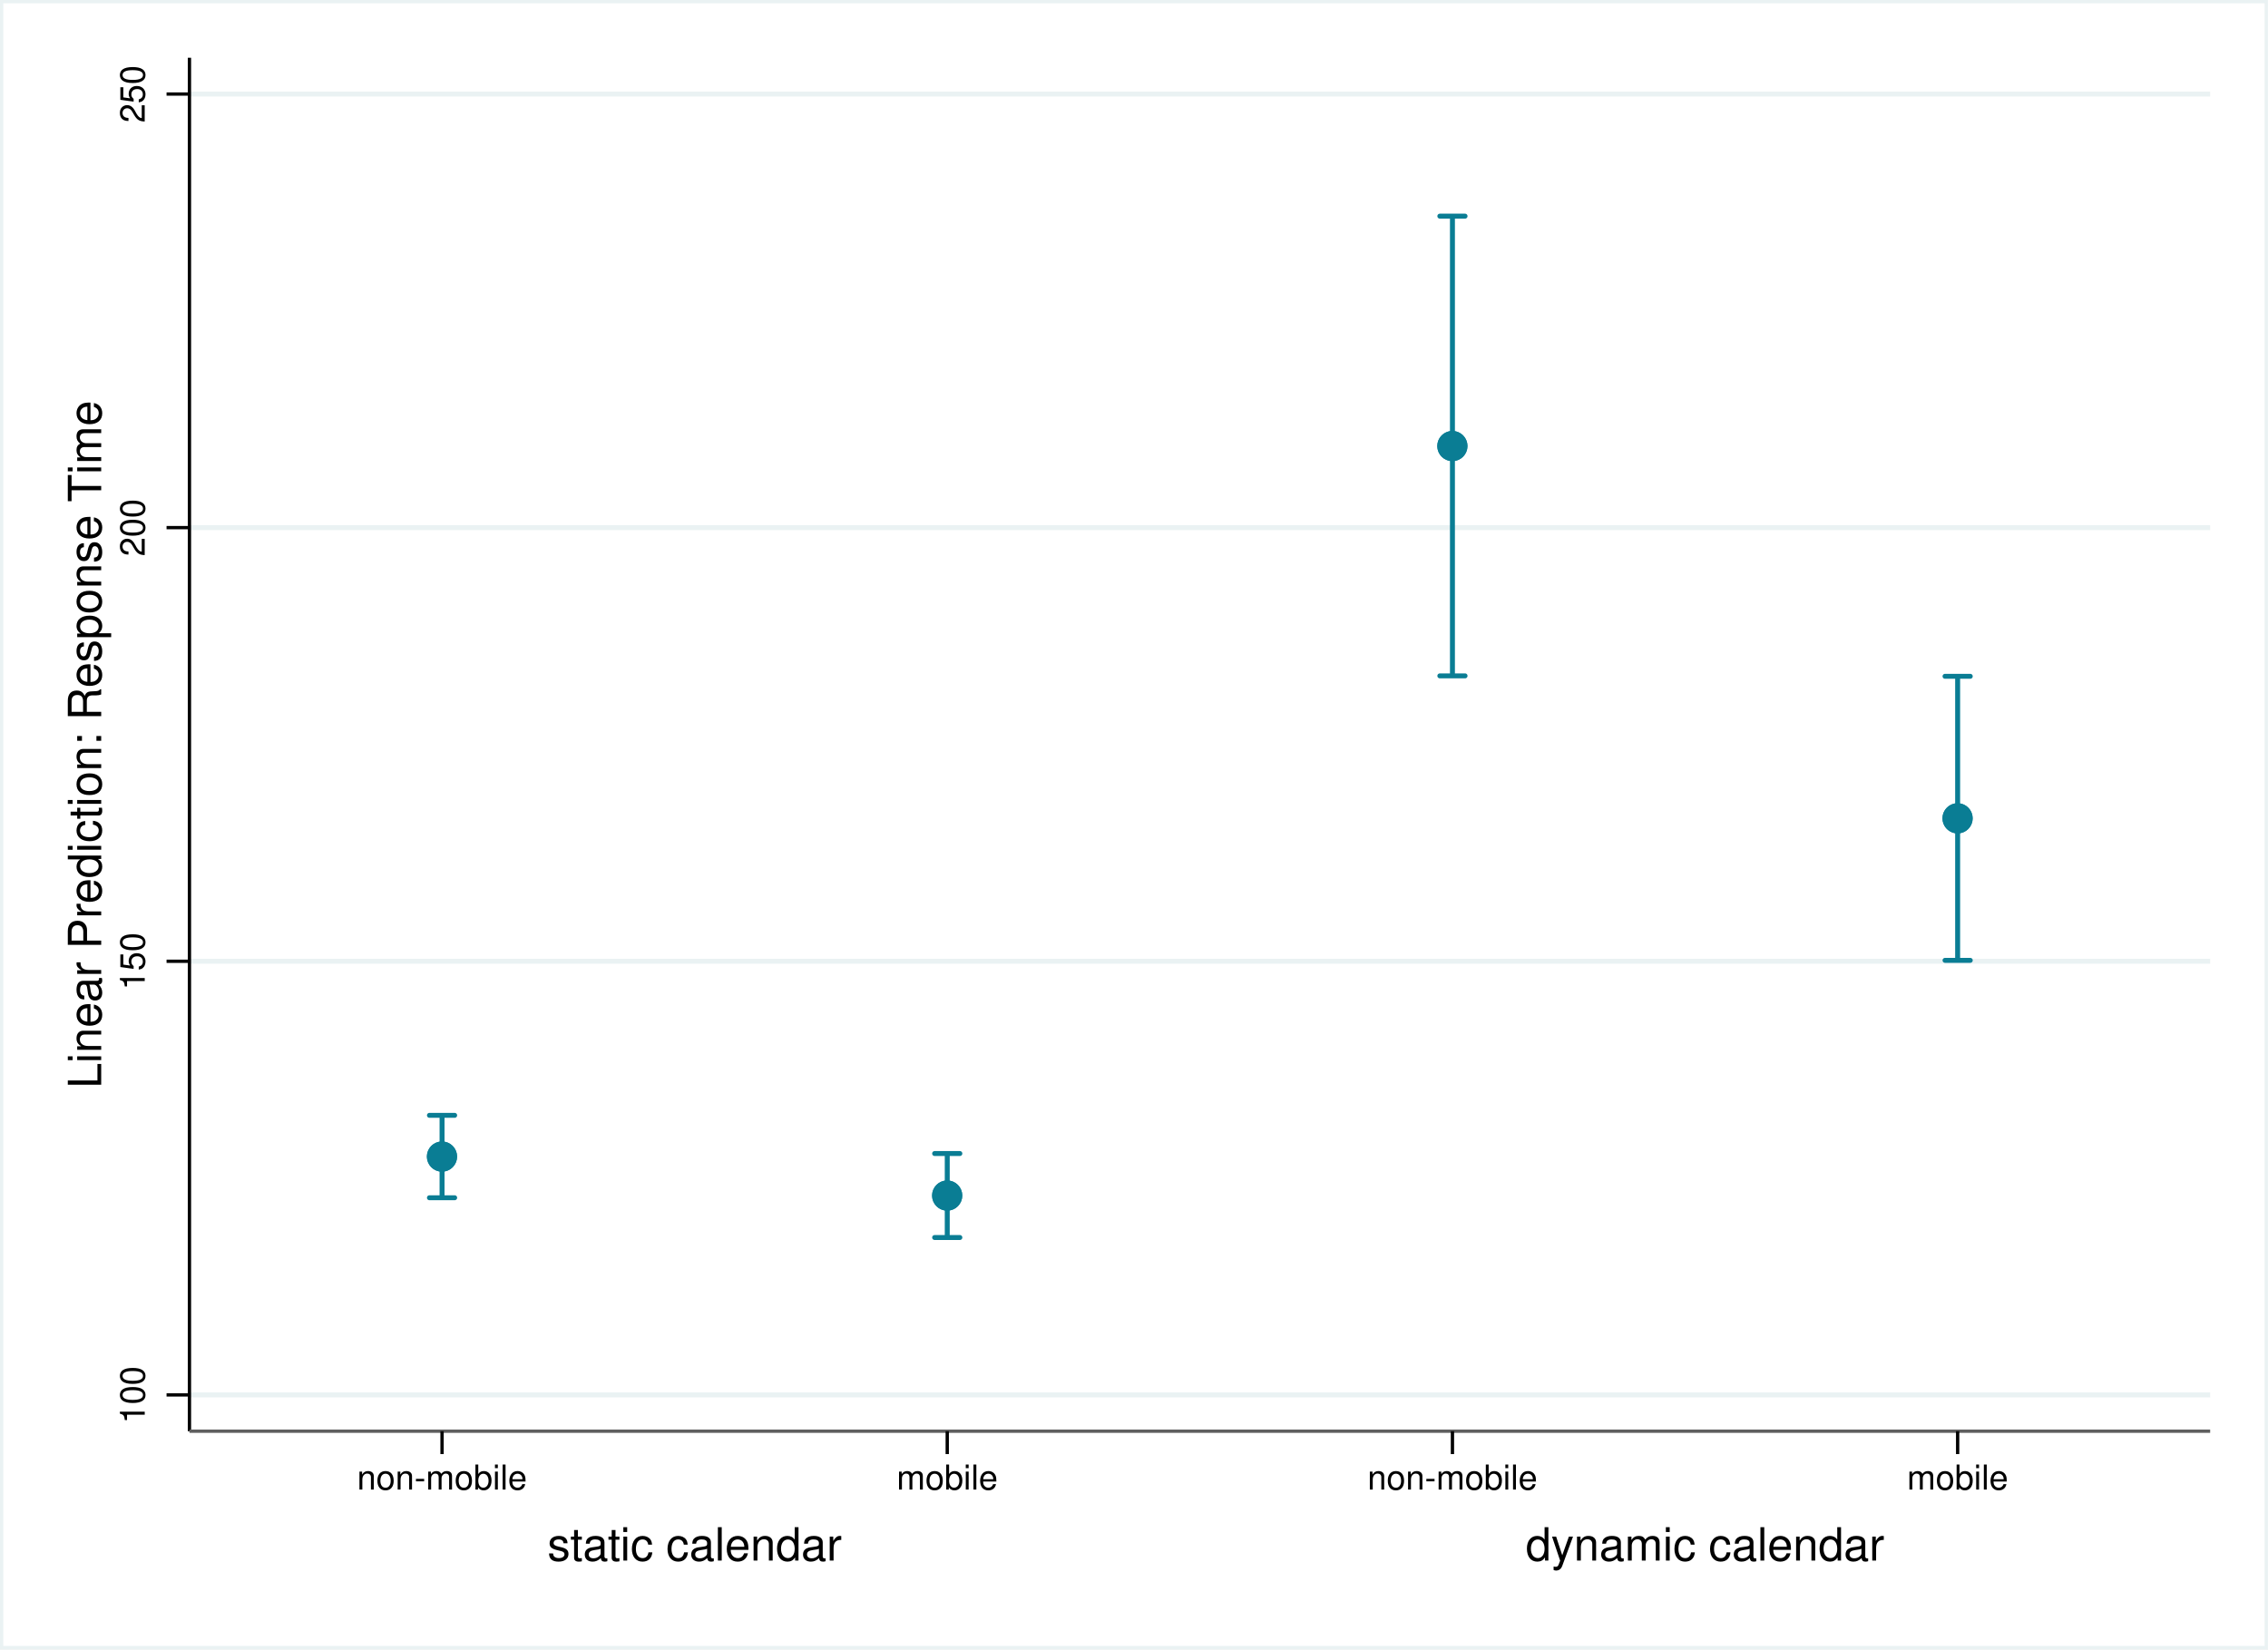
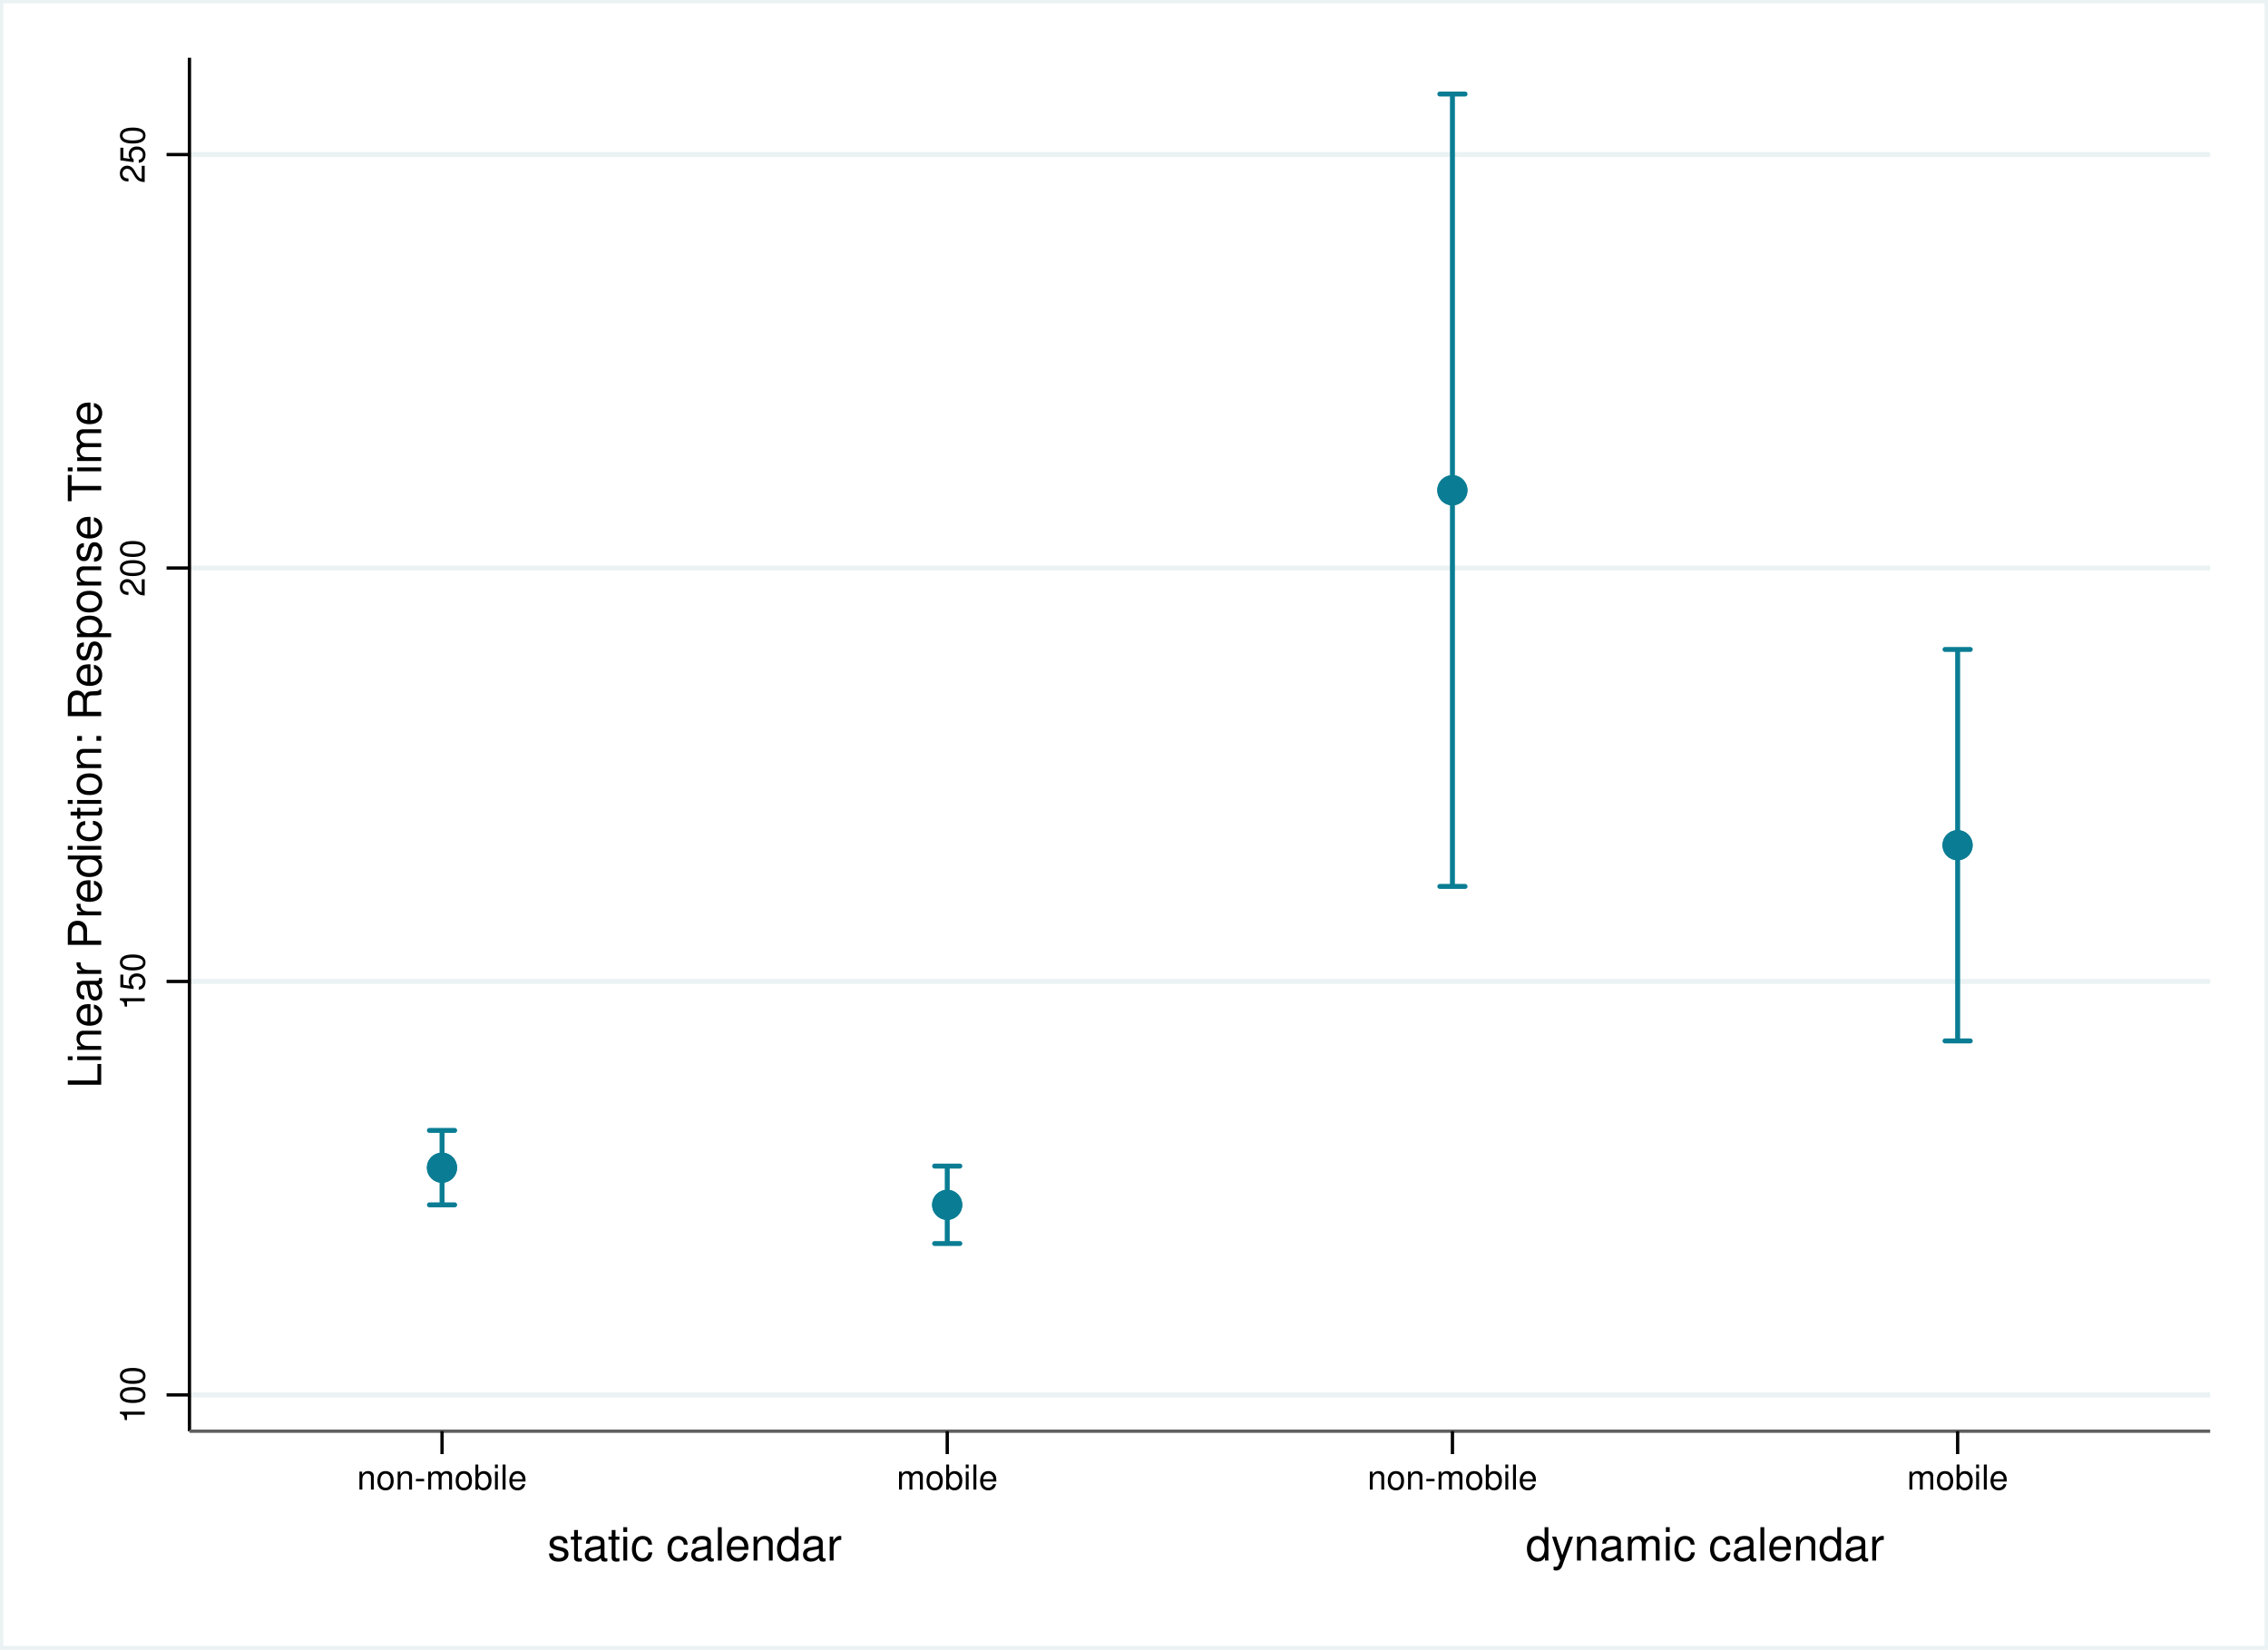
<svg xmlns="http://www.w3.org/2000/svg" version="1.1" width="5.500in" height="4.000in" viewBox="0 0 3960 2880">
  <rect x="0" y="0" width="3960" height="2880" style="fill:#EAF2F3;stroke:none" />
  <rect x="0.00" y="0.00" width="3959.88" height="2880.00" style="fill:#FFFFFF" />
  <rect x="2.88" y="2.88" width="3954.12" height="2874.24" style="fill:none;stroke:#EAF2F3;stroke-width:5.76" />
  <rect x="100.86" y="100.86" width="3758.16" height="2678.28" style="fill:#FFFFFF" />
  <rect x="103.74" y="103.74" width="3752.40" height="2672.52" style="fill:none;stroke:#FFFFFF;stroke-width:5.76" />
  <rect x="330.78" y="100.86" width="3528.24" height="2398.35" style="fill:#FFFFFF" />
  <rect x="333.66" y="103.74" width="3522.48" height="2392.59" style="fill:none;stroke:#FFFFFF;stroke-width:5.76" />
  <line x1="330.78" y1="2435.85" x2="3859.02" y2="2435.85" style="stroke:#EAF2F3;stroke-width:8.64" />
-   <line x1="330.78" y1="1678.60" x2="3859.02" y2="1678.60" style="stroke:#EAF2F3;stroke-width:8.64" />
-   <line x1="330.78" y1="921.35" x2="3859.02" y2="921.35" style="stroke:#EAF2F3;stroke-width:8.64" />
-   <line x1="330.78" y1="164.22" x2="3859.02" y2="164.22" style="stroke:#EAF2F3;stroke-width:8.64" />
-   <line x1="771.83" y1="2091.56" x2="771.83" y2="1947.64" style="stroke:#0A7D94;stroke-width:8.64" />
-   <line x1="749.80" y1="1947.64" x2="793.86" y2="1947.64" stroke-linecap="round" style="stroke:#0A7D94;stroke-width:8.64" />
-   <line x1="749.80" y1="2091.56" x2="793.86" y2="2091.56" stroke-linecap="round" style="stroke:#0A7D94;stroke-width:8.64" />
-   <line x1="1653.92" y1="2160.99" x2="1653.92" y2="2014.34" style="stroke:#0A7D94;stroke-width:8.64" />
-   <line x1="1631.89" y1="2014.34" x2="1675.95" y2="2014.34" stroke-linecap="round" style="stroke:#0A7D94;stroke-width:8.64" />
-   <line x1="1631.89" y1="2160.99" x2="1675.95" y2="2160.99" stroke-linecap="round" style="stroke:#0A7D94;stroke-width:8.64" />
-   <line x1="2536.01" y1="1180.24" x2="2536.01" y2="377.45" style="stroke:#0A7D94;stroke-width:8.64" />
-   <line x1="2513.98" y1="377.45" x2="2558.04" y2="377.45" stroke-linecap="round" style="stroke:#0A7D94;stroke-width:8.64" />
-   <line x1="2513.98" y1="1180.24" x2="2558.04" y2="1180.24" stroke-linecap="round" style="stroke:#0A7D94;stroke-width:8.64" />
-   <line x1="3418.10" y1="1676.99" x2="3418.10" y2="1180.98" style="stroke:#0A7D94;stroke-width:8.64" />
-   <line x1="3396.07" y1="1180.98" x2="3440.13" y2="1180.98" stroke-linecap="round" style="stroke:#0A7D94;stroke-width:8.64" />
-   <line x1="3396.07" y1="1676.99" x2="3440.13" y2="1676.99" stroke-linecap="round" style="stroke:#0A7D94;stroke-width:8.64" />
-   <circle cx="771.71" cy="2019.66" r="26.35" style="fill:#0A7D94" />
-   <circle cx="771.71" cy="2019.66" r="22.03" style="fill:none;stroke:#0A7D94;stroke-width:8.64" />
-   <circle cx="1653.80" cy="2087.73" r="26.35" style="fill:#0A7D94" />
-   <circle cx="1653.80" cy="2087.73" r="22.03" style="fill:none;stroke:#0A7D94;stroke-width:8.64" />
-   <circle cx="2535.89" cy="778.91" r="26.35" style="fill:#0A7D94" />
-   <circle cx="2535.89" cy="778.91" r="22.03" style="fill:none;stroke:#0A7D94;stroke-width:8.64" />
-   <circle cx="3417.98" cy="1428.99" r="26.35" style="fill:#0A7D94" />
-   <circle cx="3417.98" cy="1428.99" r="22.03" style="fill:none;stroke:#0A7D94;stroke-width:8.64" />
+   <line x1="330.78" y1="1713.87" x2="3859.02" y2="1713.87" style="stroke:#EAF2F3;stroke-width:8.64" />
+   <line x1="330.78" y1="991.89" x2="3859.02" y2="991.89" style="stroke:#EAF2F3;stroke-width:8.64" />
+   <line x1="330.78" y1="269.91" x2="3859.02" y2="269.91" style="stroke:#EAF2F3;stroke-width:8.64" />
+   <line x1="771.83" y1="2103.94" x2="771.83" y2="1974.00" style="stroke:#0A7D94;stroke-width:8.64" />
+   <line x1="749.80" y1="1974.00" x2="793.86" y2="1974.00" stroke-linecap="round" style="stroke:#0A7D94;stroke-width:8.64" />
+   <line x1="749.80" y1="2103.94" x2="793.86" y2="2103.94" stroke-linecap="round" style="stroke:#0A7D94;stroke-width:8.64" />
+   <line x1="1653.92" y1="2171.51" x2="1653.92" y2="2036.25" style="stroke:#0A7D94;stroke-width:8.64" />
+   <line x1="1631.89" y1="2036.25" x2="1675.95" y2="2036.25" stroke-linecap="round" style="stroke:#0A7D94;stroke-width:8.64" />
+   <line x1="1631.89" y1="2171.51" x2="1675.95" y2="2171.51" stroke-linecap="round" style="stroke:#0A7D94;stroke-width:8.64" />
+   <line x1="2536.01" y1="1547.91" x2="2536.01" y2="164.22" style="stroke:#0A7D94;stroke-width:8.64" />
+   <line x1="2513.98" y1="164.22" x2="2558.04" y2="164.22" stroke-linecap="round" style="stroke:#0A7D94;stroke-width:8.64" />
+   <line x1="2513.98" y1="1547.91" x2="2558.04" y2="1547.91" stroke-linecap="round" style="stroke:#0A7D94;stroke-width:8.64" />
+   <line x1="3418.10" y1="1817.70" x2="3418.10" y2="1134.08" style="stroke:#0A7D94;stroke-width:8.64" />
+   <line x1="3396.07" y1="1134.08" x2="3440.13" y2="1134.08" stroke-linecap="round" style="stroke:#0A7D94;stroke-width:8.64" />
+   <line x1="3396.07" y1="1817.70" x2="3440.13" y2="1817.70" stroke-linecap="round" style="stroke:#0A7D94;stroke-width:8.64" />
+   <circle cx="771.71" cy="2039.09" r="26.35" style="fill:#0A7D94" />
+   <circle cx="771.71" cy="2039.09" r="22.03" style="fill:none;stroke:#0A7D94;stroke-width:8.64" />
+   <circle cx="1653.80" cy="2103.94" r="26.35" style="fill:#0A7D94" />
+   <circle cx="1653.80" cy="2103.94" r="22.03" style="fill:none;stroke:#0A7D94;stroke-width:8.64" />
+   <circle cx="2535.89" cy="856.13" r="26.35" style="fill:#0A7D94" />
+   <circle cx="2535.89" cy="856.13" r="22.03" style="fill:none;stroke:#0A7D94;stroke-width:8.64" />
+   <circle cx="3417.98" cy="1475.89" r="26.35" style="fill:#0A7D94" />
+   <circle cx="3417.98" cy="1475.89" r="22.03" style="fill:none;stroke:#0A7D94;stroke-width:8.64" />
  <line x1="330.78" y1="2499.21" x2="330.78" y2="100.86" style="stroke:#000000;stroke-width:5.76" />
  <line x1="330.78" y1="2435.85" x2="290.81" y2="2435.85" style="stroke:#000000;stroke-width:5.76" />
  <text x="252.70" y="2435.85" style="font-family:'Helvetica';font-size:60.02px;fill:#000000" transform="rotate(-90 252.70,2435.85)" text-anchor="middle">100</text>
-   <line x1="330.78" y1="1678.60" x2="290.81" y2="1678.60" style="stroke:#000000;stroke-width:5.76" />
-   <text x="252.70" y="1678.60" style="font-family:'Helvetica';font-size:60.02px;fill:#000000" transform="rotate(-90 252.70,1678.60)" text-anchor="middle">150</text>
-   <line x1="330.78" y1="921.35" x2="290.81" y2="921.35" style="stroke:#000000;stroke-width:5.76" />
-   <text x="252.70" y="921.35" style="font-family:'Helvetica';font-size:60.02px;fill:#000000" transform="rotate(-90 252.70,921.35)" text-anchor="middle">200</text>
-   <line x1="330.78" y1="164.22" x2="290.81" y2="164.22" style="stroke:#000000;stroke-width:5.76" />
-   <text x="252.70" y="164.22" style="font-family:'Helvetica';font-size:60.02px;fill:#000000" transform="rotate(-90 252.70,164.22)" text-anchor="middle">250</text>
+   <line x1="330.78" y1="1713.87" x2="290.81" y2="1713.87" style="stroke:#000000;stroke-width:5.76" />
+   <text x="252.70" y="1713.87" style="font-family:'Helvetica';font-size:60.02px;fill:#000000" transform="rotate(-90 252.70,1713.87)" text-anchor="middle">150</text>
+   <line x1="330.78" y1="991.89" x2="290.81" y2="991.89" style="stroke:#000000;stroke-width:5.76" />
+   <text x="252.70" y="991.89" style="font-family:'Helvetica';font-size:60.02px;fill:#000000" transform="rotate(-90 252.70,991.89)" text-anchor="middle">200</text>
+   <line x1="330.78" y1="269.91" x2="290.81" y2="269.91" style="stroke:#000000;stroke-width:5.76" />
+   <text x="252.70" y="269.91" style="font-family:'Helvetica';font-size:60.02px;fill:#000000" transform="rotate(-90 252.70,269.91)" text-anchor="middle">250</text>
  <text x="176.68" y="1300.03" style="font-family:'Helvetica';font-size:79.94px;fill:#000000" transform="rotate(-90 176.68,1300.03)" text-anchor="middle">Linear Prediction: Response Time</text>
  <text x="1212.87" y="2725.15" style="font-family:'Helvetica';font-size:79.94px;fill:#000000" text-anchor="middle">static calendar</text>
  <text x="2977.05" y="2725.15" style="font-family:'Helvetica';font-size:79.94px;fill:#000000" text-anchor="middle">dynamic calendar</text>
  <line x1="330.78" y1="2499.21" x2="3859.02" y2="2499.21" style="stroke:#5F5F5F;stroke-width:5.76" />
  <line x1="771.83" y1="2499.21" x2="771.83" y2="2539.18" style="stroke:#000000;stroke-width:5.76" />
  <text x="771.83" y="2601.18" style="font-family:'Helvetica';font-size:60.02px;fill:#000000" text-anchor="middle">non-mobile</text>
  <line x1="1653.92" y1="2499.21" x2="1653.92" y2="2539.18" style="stroke:#000000;stroke-width:5.76" />
  <text x="1653.92" y="2601.18" style="font-family:'Helvetica';font-size:60.02px;fill:#000000" text-anchor="middle">mobile</text>
  <line x1="2536.01" y1="2499.21" x2="2536.01" y2="2539.18" style="stroke:#000000;stroke-width:5.76" />
  <text x="2536.01" y="2601.18" style="font-family:'Helvetica';font-size:60.02px;fill:#000000" text-anchor="middle">non-mobile</text>
  <line x1="3418.10" y1="2499.21" x2="3418.10" y2="2539.18" style="stroke:#000000;stroke-width:5.76" />
  <text x="3418.10" y="2601.18" style="font-family:'Helvetica';font-size:60.02px;fill:#000000" text-anchor="middle">mobile</text>
</svg>
